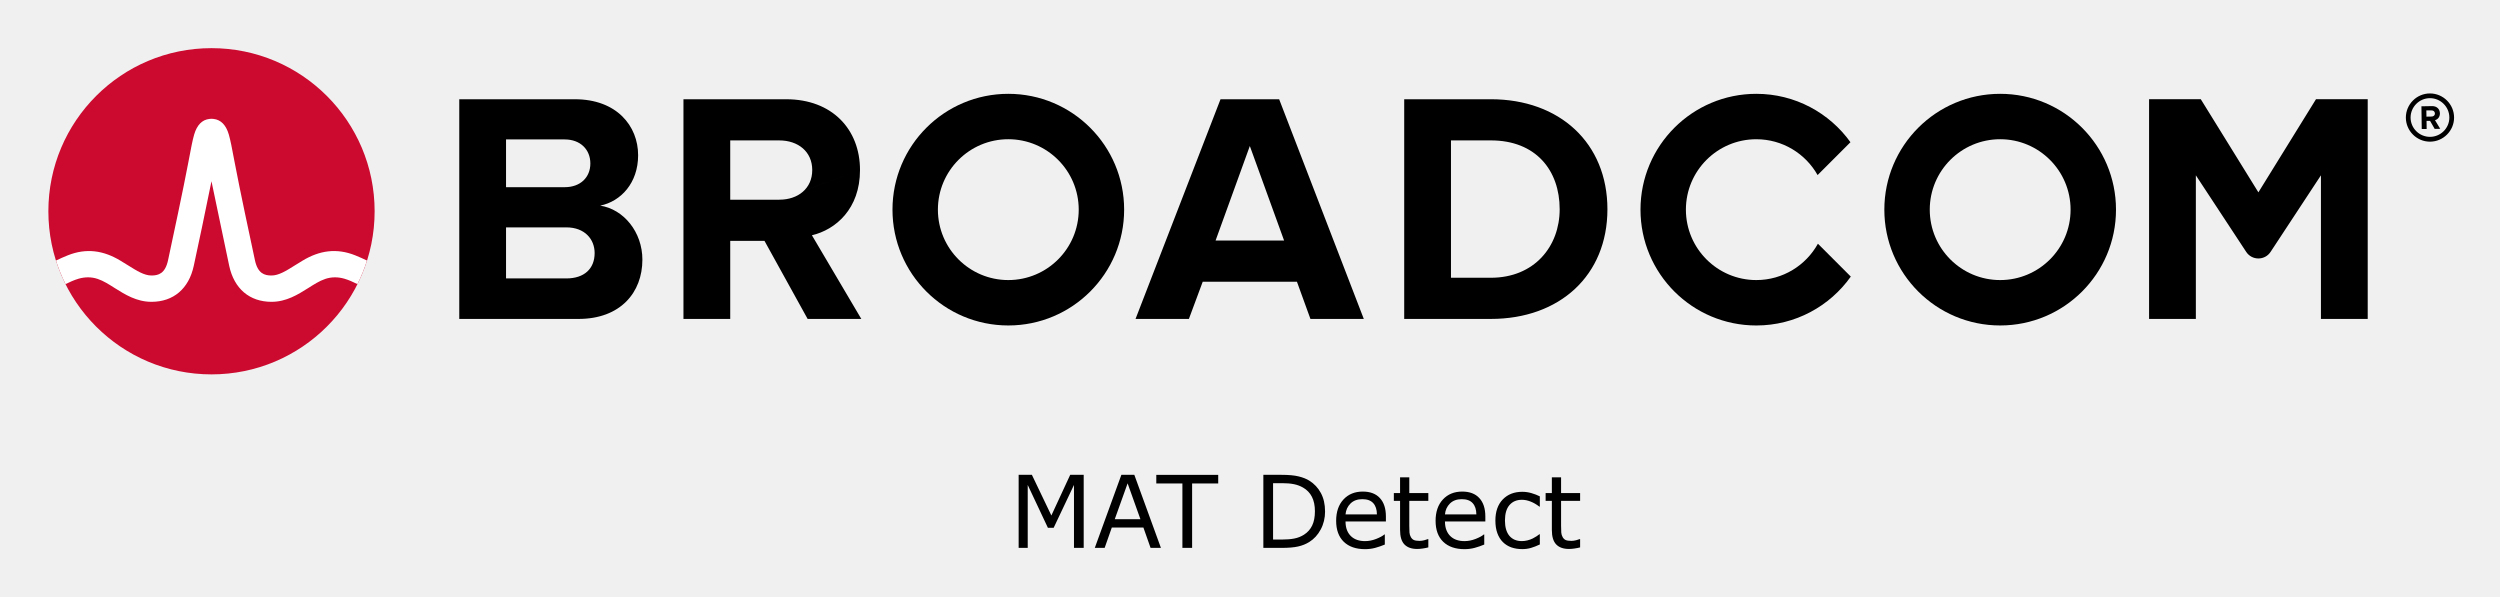
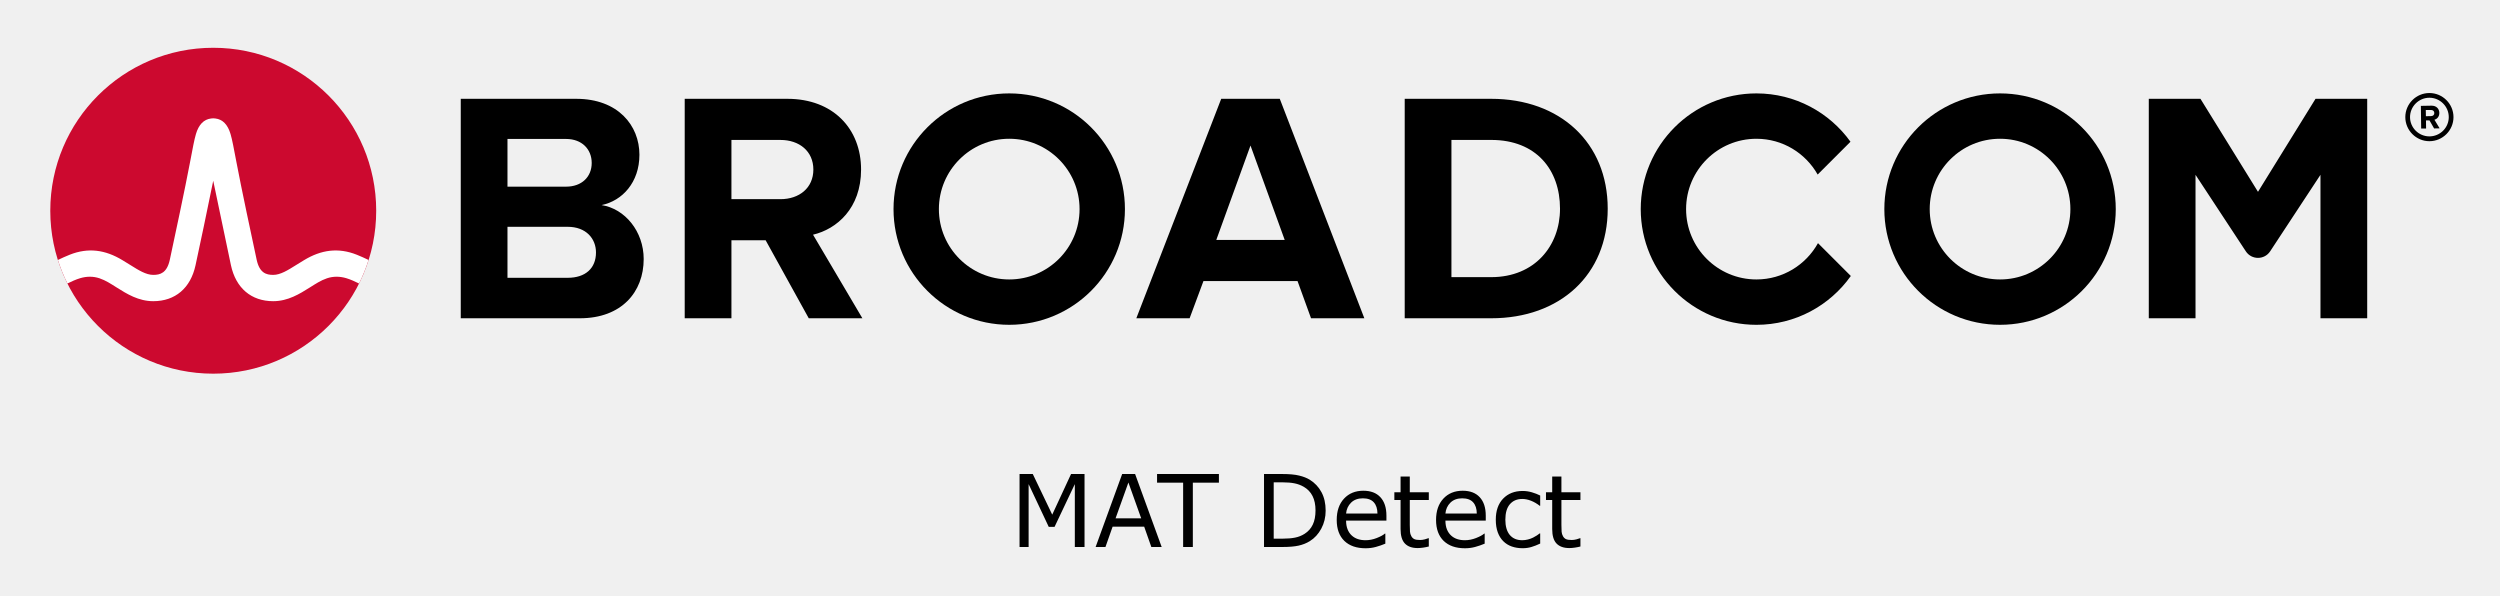
- <svg xmlns="http://www.w3.org/2000/svg" xmlns:xlink="http://www.w3.org/1999/xlink" role="img" viewBox="-4.53 -4.53 248.82 59.32">
-   <path d="M237.32 9.09c-1.06 0-1.93-.86-1.93-1.92s.87-1.93 1.93-1.93 1.93.87 1.93 1.93-.87 1.92-1.93 1.92m0-4.32c-1.32 0-2.4 1.08-2.4 2.4 0 1.32 1.08 2.4 2.4 2.4 1.32 0 2.4-1.08 2.4-2.4 0-1.32-1.08-2.4-2.4-2.4" />
-   <path d="M237.48 7.07l-.51.01-.01-.62h.51c.19-.01.34.11.34.3.01.19-.14.31-.33.31m.83-.32c-.01-.42-.3-.72-.77-.72l-1.07.02.03 2.26h.49l-.01-.81h.35l.46.8.55-.01-.52-.86c.24-.06.49-.28.49-.68M51.834 23.18h-5.999V9.347h5.835c1.574 0 2.557 1.016 2.557 2.393 0 1.377-.983 2.36-2.557 2.36H45v4h6.834c1.836 0 2.819 1.18 2.819 2.556 0 1.574-1.049 2.525-2.819 2.525m3.376-7.245c2.066-.426 3.771-2.262 3.771-5.015 0-2.918-2.131-5.573-6.295-5.573h-11.506v21.865h11.867c4.163 0 6.359-2.623 6.359-5.901 0-2.754-1.868-5.015-4.196-5.376m17.823-.59H68v4.098h3.558l4.294 7.769h5.343l-4.917-8.327c2.361-.557 4.786-2.622 4.786-6.49m0 0c0-4.065-2.786-7.048-7.343-7.048h-10.228v21.865h4.655V9.445h4.885c1.869 0 3.278 1.114 3.278 2.95s-1.409 2.95-3.278 2.95m43.421 4.065l3.409-9.408 3.41 9.408zm.492-14.063l-8.458 21.865h5.31l1.377-3.704h9.376l1.344 3.704h5.311l-8.425-21.865zm26.904 17.767h-3.967v-13.67h3.967c4.491 0 6.851 2.983 6.851 6.852 0 3.704-2.524 6.818-6.851 6.818m0-17.767h-8.622v21.865h8.622c6.851 0 11.604-4.327 11.604-10.916s-4.753-10.949-11.604-10.949m82.127-.004l-5.734 9.27-5.734-9.27h-5.146v21.869h4.656v-14.293l5.012 7.622c.574.871 1.851.871 2.424 0l5.013-7.622v14.293h4.656V5.343z" />
-   <path id="a" d="M95.825 23.344c-3.871 0-7.008-3.138-7.008-7.008 0-3.871 3.137-7.009 7.008-7.009 3.87 0 7.008 3.138 7.008 7.009 0 3.87-3.138 7.008-7.008 7.008m0-18.536c-6.367 0-11.528 5.161-11.528 11.528 0 6.366 5.161 11.527 11.528 11.527 6.366 0 11.528-5.161 11.528-11.527 0-6.367-5.162-11.528-11.528-11.528" />
-   <path d="M176.404 19.727c-1.195 2.156-3.492 3.617-6.132 3.617-3.87 0-7.008-3.138-7.008-7.008 0-3.871 3.138-7.008 7.008-7.008 2.618 0 4.897 1.438 6.1 3.565l3.27-3.269c-2.092-2.915-5.508-4.816-9.37-4.816-6.367 0-11.527 5.161-11.527 11.528 0 6.366 5.16 11.528 11.527 11.528 3.883 0 7.316-1.922 9.404-4.865z" />
+ <svg xmlns="http://www.w3.org/2000/svg" xmlns:xlink="http://www.w3.org/1999/xlink" role="img" viewBox="-9.54 -9.29 249.08 59.33">
+   <path d="M232.506 4.298c-1.06 0-1.93-.86-1.93-1.92s.87-1.93 1.93-1.93 1.93.87 1.93 1.93-.87 1.92-1.93 1.92m0-4.32c-1.32 0-2.4 1.08-2.4 2.4 0 1.32 1.08 2.4 2.4 2.4 1.32 0 2.4-1.08 2.4-2.4 0-1.32-1.08-2.4-2.4-2.4" />
+   <path d="M232.666 2.278l-.51.01-.01-.62h.51c.19-.01.34.11.34.3.01.19-.14.31-.33.31m.83-.32c-.01-.42-.3-.72-.77-.72l-1.07.02.03 2.26h.49l-.01-.81h.35l.46.8.55-.01-.52-.86c.24-.06.49-.28.49-.68M47.02 18.389h-5.999V4.554h5.835c1.574 0 2.557 1.016 2.557 2.393 0 1.377-.983 2.36-2.557 2.36H40.186v4h6.834c1.836 0 2.819 1.18 2.819 2.556 0 1.574-1.049 2.525-2.819 2.525m3.376-7.245c2.066-.426 3.771-2.262 3.771-5.015 0-2.918-2.131-5.573-6.295-5.573h-11.506v21.865h11.867c4.163 0 6.359-2.623 6.359-5.901 0-2.754-1.868-5.015-4.196-5.376m17.823-.59H63.186v4.098h3.558l4.294 7.769h5.343l-4.917-8.327c2.361-.557 4.786-2.622 4.786-6.49m0 0c0-4.065-2.786-7.048-7.343-7.048h-10.228v21.865h4.655V4.653h4.885c1.869 0 3.278 1.114 3.278 2.95s-1.409 2.95-3.278 2.95m43.421 4.065l3.409-9.408 3.41 9.408zm.492-14.063l-8.458 21.865h5.31l1.377-3.704h9.376l1.344 3.704h5.311l-8.425-21.865zm26.904 17.767h-3.967v-13.67h3.967c4.491 0 6.851 2.983 6.851 6.852 0 3.704-2.524 6.818-6.851 6.818m0-17.767h-8.622v21.865h8.622c6.851 0 11.604-4.327 11.604-10.916s-4.753-10.949-11.604-10.949M221.162.551l-5.734 9.27-5.734-9.27h-5.146v21.869h4.656V8.127l5.012 7.622c.574.871 1.851.871 2.424 0l5.013-7.622v14.293h4.656V.551z" />
+   <path id="a" d="M91.011 18.552c-3.871 0-7.008-3.138-7.008-7.008 0-3.871 3.137-7.009 7.008-7.009 3.87 0 7.008 3.138 7.008 7.009 0 3.87-3.138 7.008-7.008 7.008m0-18.536c-6.367 0-11.528 5.161-11.528 11.528 0 6.366 5.161 11.527 11.528 11.527 6.366 0 11.528-5.161 11.528-11.527 0-6.367-5.162-11.528-11.528-11.528" />
+   <path d="M171.589 14.935c-1.195 2.156-3.492 3.617-6.132 3.617-3.87 0-7.008-3.138-7.008-7.008 0-3.871 3.138-7.008 7.008-7.008 2.618 0 4.897 1.438 6.1 3.565l3.27-3.269c-2.092-2.915-5.508-4.816-9.37-4.816-6.367 0-11.527 5.161-11.527 11.528 0 6.366 5.16 11.528 11.527 11.528 3.883 0 7.316-1.922 9.404-4.865z" />
  <use transform="translate(98.718)" xlink:href="#a" />
-   <ellipse cx="16.52" cy="16.497" fill="#cc092f" rx="16.236" ry="16.235" />
-   <path fill="#fff" d="M30.825 20.883c-1.857-.74-3.557-.492-5.261.541 0 0-.621.379-.807.496-.794.498-1.543.97-2.263.97-.687 0-1.363-.184-1.649-1.513-.446-2.073-1.534-7.167-2.009-9.69-.279-1.483-.432-2.282-.591-2.825-.28-.954-.792-1.473-1.519-1.556 0 0-.114-.016-.207-.016-.092 0-.218.018-.218.018-.72.086-1.229.605-1.507 1.554-.159.543-.312 1.342-.591 2.825-.475 2.523-1.563 7.617-2.009 9.69-.286 1.329-.962 1.513-1.649 1.513-.72 0-1.469-.472-2.263-.97-.186-.117-.808-.496-.808-.496-1.703-1.033-3.404-1.281-5.26-.541-.401.16-.796.339-1.172.52.257.806.577 1.599.95 2.344.411-.202.842-.402 1.282-.532.634-.187 1.284-.197 1.914.014.612.205 1.157.568 1.7.909 1.023.643 2.182 1.372 3.657 1.372 2.186 0 3.72-1.305 4.21-3.581.38-1.764 1.222-5.702 1.763-8.418 0 0 1.386 6.654 1.765 8.418.49 2.276 2.025 3.581 4.211 3.581 1.475 0 2.634-.729 3.657-1.372.543-.341 1.088-.704 1.7-.909.629-.211 1.28-.201 1.914-.014.44.13.87.331 1.281.533.374-.745.693-1.539.95-2.345-.376-.181-.77-.36-1.171-.52" />
-   <path d="M103.328 50h-.967v-6.265l-2.021 4.263h-.576l-2.007-4.263V50h-.903v-7.271h1.318l1.938 4.048 1.875-4.048h1.343zm7.686 0h-1.03l-.713-2.026h-3.145L105.413 50h-.981l2.646-7.271h1.289zm-2.041-2.856l-1.274-3.569-1.279 3.569zm7.744-3.555h-2.598V50h-.967v-6.411h-2.598v-.859h6.162zm10.635 2.783q0 .991-.435 1.797-.43.806-1.147 1.25-.498.308-1.113.444Q124.046 50 123.045 50h-1.836v-7.271h1.816q1.064 0 1.689.156.63.151 1.064.42.742.464 1.157 1.235.415.771.415 1.831zm-1.011-.015q0-.855-.298-1.44-.298-.586-.889-.923-.43-.244-.913-.337-.483-.098-1.157-.098h-.908v5.61h.908q.698 0 1.216-.103.522-.103.957-.381.542-.347.811-.913.273-.566.273-1.416zm7.065 1.011h-4.019q0 .503.151.879.151.371.415.61.254.234.601.352.352.117.771.117.557 0 1.118-.22.566-.225.806-.439h.049v1.001q-.464.195-.947.327-.483.132-1.016.132-1.357 0-2.119-.732-.762-.737-.762-2.09 0-1.338.728-2.124.732-.786 1.924-.786 1.104 0 1.699.645.601.645.601 1.831zm-.894-.703q-.005-.723-.366-1.118-.356-.396-1.089-.396-.737 0-1.177.435-.435.435-.493 1.079zm5.117 3.286q-.259.068-.566.112-.303.044-.542.044-.835 0-1.27-.449-.435-.449-.435-1.44v-2.9h-.62v-.771h.62v-1.567h.918v1.567h1.895v.771h-1.895v2.485q0 .43.019.674.019.239.137.449.107.195.293.288.19.088.576.088.225 0 .469-.063.244-.068.352-.112h.049zm5.674-2.583h-4.019q0 .503.151.879.151.371.415.61.254.234.601.352.352.117.771.117.557 0 1.118-.22.566-.225.806-.439h.049v1.001q-.464.195-.947.327-.483.132-1.016.132-1.357 0-2.119-.732-.762-.737-.762-2.09 0-1.338.728-2.124.732-.786 1.924-.786 1.104 0 1.699.645.601.645.601 1.831zm-.894-.703q-.005-.723-.366-1.118-.356-.396-1.089-.396-.737 0-1.177.435-.435.435-.493 1.079zm6.318 2.993q-.459.22-.874.342-.41.122-.874.122-.591 0-1.084-.171-.493-.176-.845-.527-.356-.352-.552-.889-.195-.537-.195-1.255 0-1.338.732-2.1.737-.762 1.943-.762.469 0 .918.132.454.132.83.322v1.02h-.049q-.42-.327-.869-.503-.444-.176-.869-.176-.781 0-1.235.527-.449.522-.449 1.538 0 .986.439 1.519.444.527 1.245.527.278 0 .566-.073.288-.073.518-.19.2-.103.376-.215.176-.117.278-.2h.049zm4.009.293q-.259.068-.566.112-.303.044-.542.044-.835 0-1.27-.449-.435-.449-.435-1.44v-2.9h-.62v-.771h.62v-1.567h.918v1.567h1.895v.771h-1.895v2.485q0 .43.019.674.019.239.137.449.107.195.293.288.19.088.576.088.225 0 .469-.063.244-.068.352-.112h.049z" text-anchor="middle" />
+   <ellipse cx="11.706" cy="11.705" fill="#cc092f" rx="16.236" ry="16.235" />
+   <path fill="#fff" d="M26.011 16.091c-1.857-.74-3.557-.492-5.261.541 0 0-.621.379-.807.496-.794.498-1.543.97-2.263.97-.687 0-1.363-.184-1.649-1.513-.446-2.073-1.534-7.167-2.009-9.69-.279-1.483-.432-2.282-.591-2.825-.28-.954-.792-1.473-1.519-1.556 0 0-.114-.016-.207-.016-.092 0-.218.018-.218.018-.72.086-1.229.605-1.507 1.554-.159.543-.312 1.342-.591 2.825-.475 2.523-1.563 7.617-2.009 9.69-.286 1.329-.962 1.513-1.649 1.513-.72 0-1.469-.472-2.263-.97-.186-.117-.808-.496-.808-.496-1.703-1.033-3.404-1.281-5.26-.541-.401.16-.796.339-1.172.52.257.806.577 1.599.95 2.344.411-.202.842-.402 1.282-.532.634-.187 1.284-.197 1.914.014.612.205 1.157.568 1.7.909 1.023.643 2.182 1.372 3.657 1.372 2.186 0 3.72-1.305 4.21-3.581.38-1.764 1.222-5.702 1.763-8.418 0 0 1.386 6.654 1.765 8.418.49 2.276 2.025 3.581 4.211 3.581 1.475 0 2.634-.729 3.657-1.372.543-.341 1.088-.704 1.7-.909.629-.211 1.28-.201 1.914-.014.44.13.87.331 1.281.533.374-.745.693-1.539.95-2.345-.376-.181-.77-.36-1.171-.52" />
+   <path d="M98.514 45.208h-.967v-6.265l-2.021 4.263H94.95l-2.007-4.263V45.208h-.903v-7.271h1.318l1.938 4.048 1.875-4.048h1.343zm7.686 0h-1.03l-.713-2.026h-3.145l-.713 2.026h-.981l2.646-7.271h1.289zm-2.041-2.856l-1.274-3.569-1.279 3.569zm7.744-3.555h-2.598V45.208h-.967v-6.411h-2.598v-.859h6.162zm10.635 2.783q0 .991-.435 1.797-.43.806-1.147 1.25-.498.308-1.113.444-.61.137-1.611.137h-1.836v-7.271h1.816q1.064 0 1.689.156.63.151 1.064.42.742.464 1.157 1.235.415.771.415 1.831zm-1.011-.015q0-.855-.298-1.44-.298-.586-.889-.923-.43-.244-.913-.337-.483-.098-1.157-.098h-.908v5.61h.908q.698 0 1.216-.103.522-.103.957-.381.542-.347.811-.913.273-.566.273-1.416zm7.065 1.011h-4.019q0 .503.151.879.151.371.415.61.254.234.601.352.352.117.771.117.557 0 1.118-.22.566-.225.806-.439h.049v1.001q-.464.195-.947.327-.483.132-1.016.132-1.357 0-2.119-.732-.762-.737-.762-2.09 0-1.338.728-2.124.732-.786 1.924-.786 1.104 0 1.699.645.601.645.601 1.831zm-.894-.703q-.005-.723-.366-1.118-.356-.396-1.089-.396-.737 0-1.177.435-.435.435-.493 1.079zm5.117 3.286q-.259.068-.566.112-.303.044-.542.044-.835 0-1.27-.449-.435-.449-.435-1.44v-2.9h-.62v-.771h.62v-1.567h.918v1.567h1.895v.771h-1.895v2.485q0 .43.019.674.019.239.137.449.107.195.293.288.19.088.576.088.225 0 .469-.063.244-.068.352-.112h.049zm5.674-2.583h-4.019q0 .503.151.879.151.371.415.61.254.234.601.352.352.117.771.117.557 0 1.118-.22.566-.225.806-.439h.049v1.001q-.464.195-.947.327-.483.132-1.016.132-1.357 0-2.119-.732-.762-.737-.762-2.09 0-1.338.728-2.124.732-.786 1.924-.786 1.104 0 1.699.645.601.645.601 1.831zm-.894-.703q-.005-.723-.366-1.118-.356-.396-1.089-.396-.737 0-1.177.435-.435.435-.493 1.079zm6.318 2.993q-.459.22-.874.342-.41.122-.874.122-.591 0-1.084-.171-.493-.176-.845-.527-.356-.352-.552-.889-.195-.537-.195-1.255 0-1.338.732-2.1.737-.762 1.943-.762.469 0 .918.132.454.132.83.322v1.021h-.049q-.42-.327-.869-.503-.444-.176-.869-.176-.781 0-1.235.527-.449.522-.449 1.538 0 .986.439 1.519.444.527 1.245.527.278 0 .566-.073.288-.073.518-.19.2-.103.376-.215.176-.117.278-.2h.049zm4.009.293q-.259.068-.566.112-.303.044-.542.044-.835 0-1.27-.449-.435-.449-.435-1.44v-2.9h-.62v-.771h.62v-1.567h.918v1.567h1.895v.771h-1.895v2.485q0 .43.019.674.019.239.137.449.107.195.293.288.19.088.576.088.225 0 .469-.063.244-.068.352-.112h.049z" text-anchor="middle" />
</svg>
